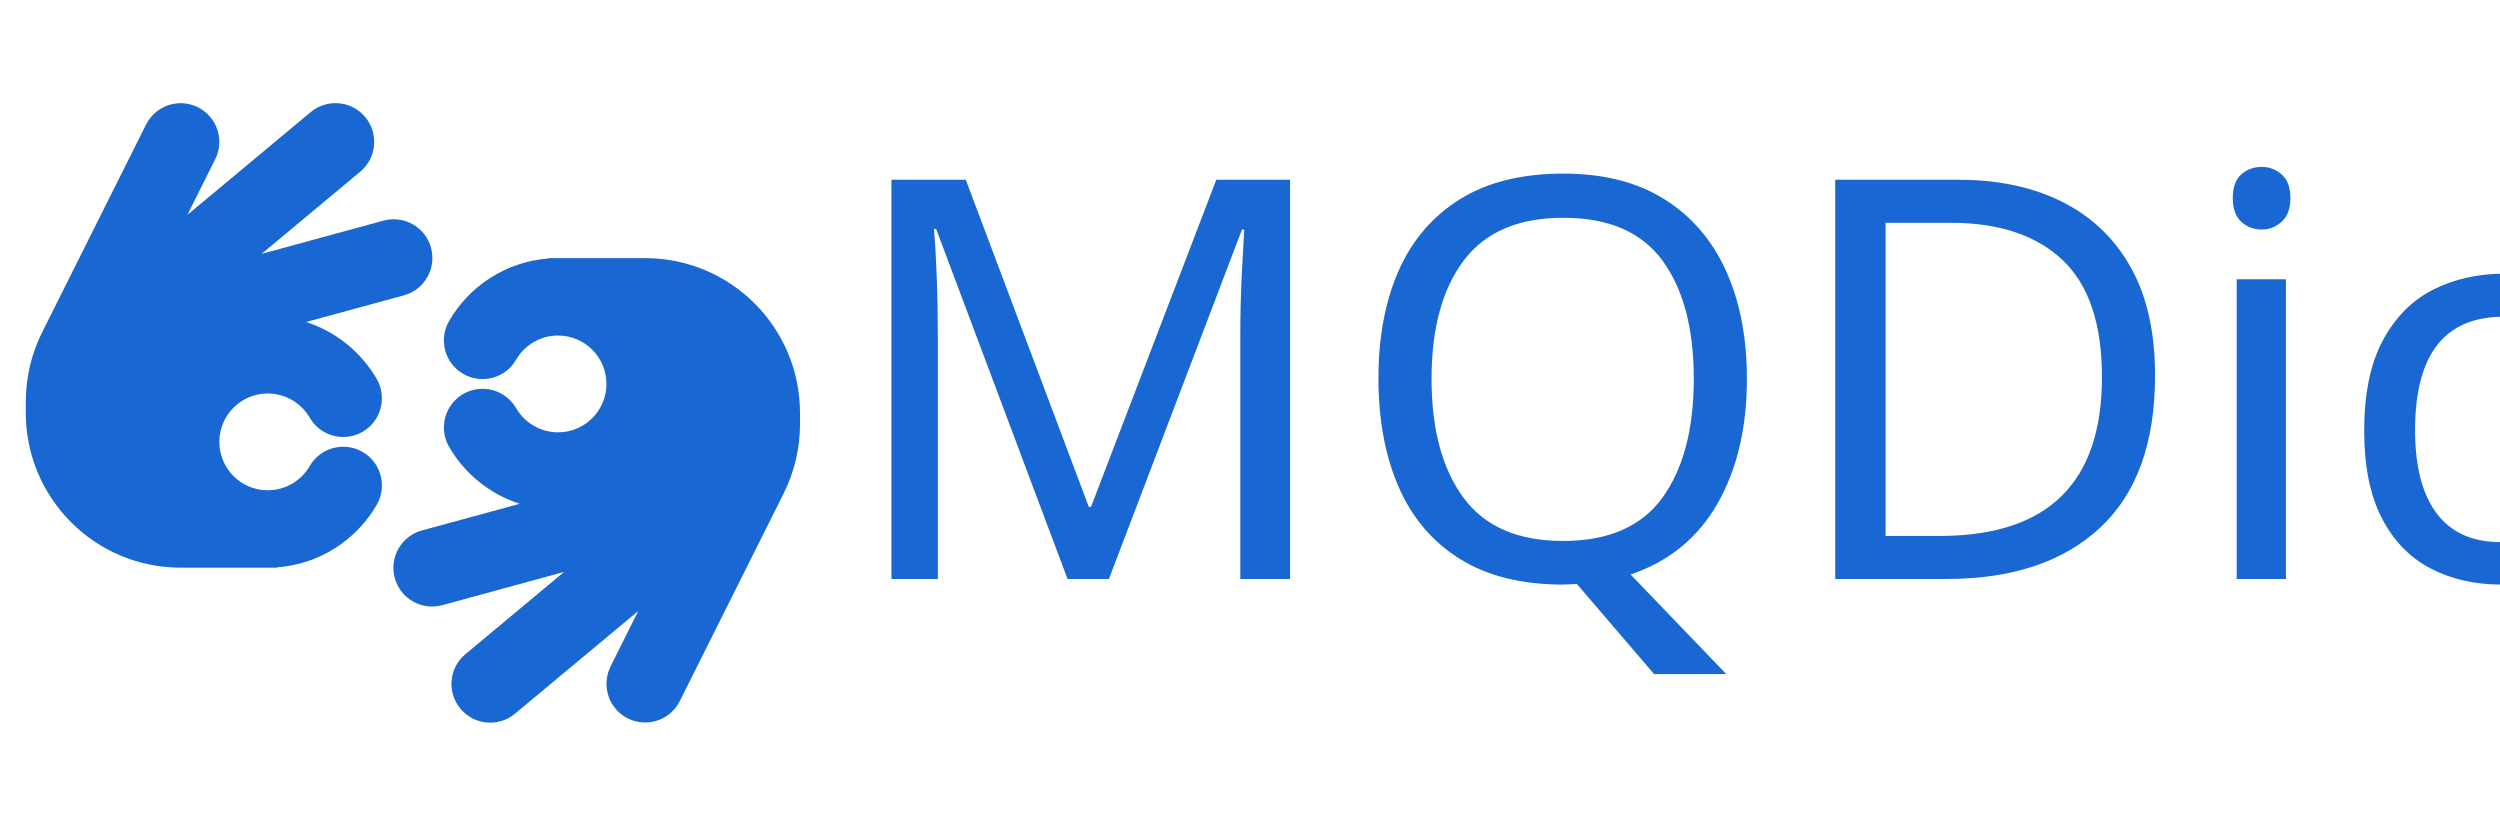
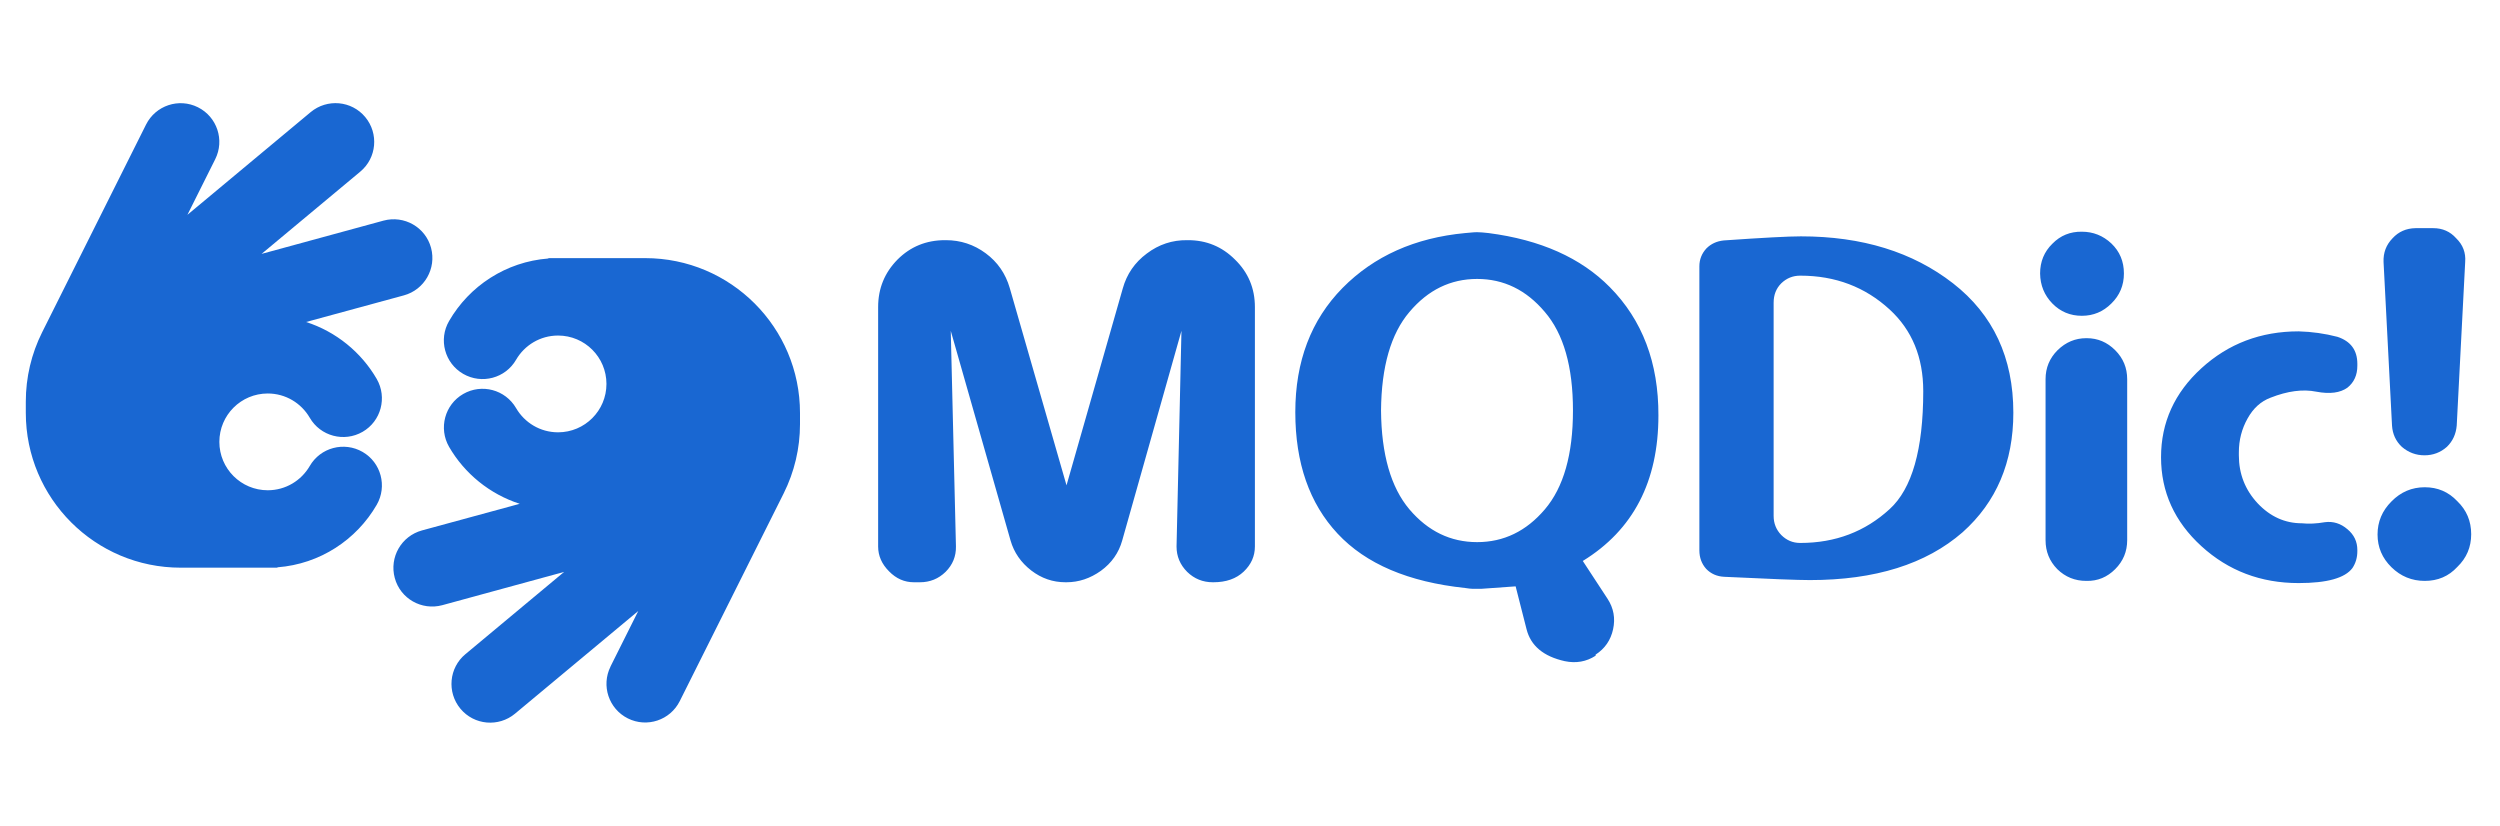
<svg xmlns="http://www.w3.org/2000/svg" height="512" width="1550" viewBox="0 0 2066.667 682.667" version="1.1" id="svg1">
  <defs id="defs1" />
  <path fill="#ff8c2e" d="m 177.933,131.583 c 7.9,-15.8 1.5,-35 -14.3,-42.9 -15.8,-7.9 -35,-1.5 -42.9,14.3 l -85.9,171.7 c -8.9,17.8 -13.5,37.4 -13.5,57.3 v 9.3 c 0,70.7 57.3,128 128,128 h 72 8 v -0.3 c 35.2,-2.7 65.4,-22.8 82.1,-51.7 8.8,-15.3 3.6,-34.9 -11.7,-43.7 -15.3,-8.8 -34.9,-3.6 -43.7,11.7 -7,12 -19.9,20 -34.7,20 -22.1,0 -40,-17.9 -40,-40 0,-22.1 17.9,-40 40,-40 14.8,0 27.7,8 34.7,20 8.8,15.3 28.4,20.5 43.7,11.7 15.3,-8.8 20.5,-28.4 11.7,-43.7 -12.8,-22.1 -33.6,-39.1 -58.4,-47.1 l 80.8,-22 c 17,-4.6 27.1,-22.2 22.5,-39.3 -4.6,-17.1 -22.2,-27.1 -39.3,-22.5 l -100.8,27.5 81.6,-68 c 13.6,-11.3 15.4,-31.5 4.1,-45.1 -11.3,-13.6 -31.5,-15.4 -45.1,-4.1 l -101.9,84.9 z m 326.8,419.4 c -7.9,15.8 -1.5,35 14.3,42.9 15.8,7.9 35,1.5 42.9,-14.3 l 85.9,-171.7 c 8.9,-17.8 13.5,-37.4 13.5,-57.2 v -9.3 c 0,-70.7 -57.3,-128 -128,-128 h -72 -8 v 0.3 c -35.2,2.7 -65.4,22.8 -82.1,51.7 -8.9,15.3 -3.6,34.9 11.7,43.7 15.3,8.8 34.9,3.6 43.7,-11.7 7,-12 19.9,-20 34.7,-20 22.1,0 40,17.9 40,40 0,22.1 -17.9,40 -40,40 -14.8,0 -27.7,-8 -34.7,-20 -8.9,-15.3 -28.4,-20.5 -43.7,-11.7 -15.3,8.8 -20.5,28.4 -11.7,43.7 12.8,22.1 33.6,39.1 58.4,47.1 l -80.8,22 c -17.1,4.7 -27.1,22.2 -22.5,39.3 4.6,17.1 22.2,27.1 39.3,22.5 l 100.7,-27.5 -81.6,68 c -13.6,11.3 -15.4,31.5 -4.1,45.1 11.3,13.6 31.5,15.4 45.1,4.1 l 101.9,-84.9 -23,46 z" id="path1" style="fill:#1967d2;fill-opacity:1" />
-   <text xml:space="preserve" style="font-size:53.333px;line-height:1.25;font-family:sans-serif;fill:#1967d2;fill-opacity:1;stroke-width:1.333" x="692.071" y="478.627" id="text1">
-     <tspan id="tspan1" style="font-style:normal;font-variant:normal;font-weight:normal;font-stretch:normal;font-size:462.222px;font-family:Dyuthi;-inkscape-font-specification:'Dyuthi, Normal';font-variant-ligatures:normal;font-variant-caps:normal;font-variant-numeric:normal;font-variant-east-asian:normal;fill:#1967d2;fill-opacity:1;stroke-width:1.333" x="692.071" y="478.627">MQDic!</tspan>
-   </text>
+   <path style="font-size:462.222px;line-height:1.25;font-family:Dyuthi;-inkscape-font-specification:'Dyuthi, Normal';fill:#1967d2;stroke-width:1.333" d="m 785.96,273.471 4.288,178.299 q 0.226,12.187 -8.576,20.99 -8.802,8.576 -21.215,8.576 h -4.965 q -11.736,0 -20.538,-9.028 -9.028,-9.028 -9.028,-20.538 V 253.835 q 0,-23.021 16.024,-39.271 16.024,-16.024 39.271,-16.024 h 0.677 q 18.281,0 32.951,10.833 14.67,10.833 19.861,28.663 l 46.944,163.177 46.493,-162.726 q 4.965,-17.83 19.861,-28.889 14.896,-11.285 33.403,-11.059 h 0.677 q 22.795,0 38.819,16.024 16.476,16.024 16.476,39.271 V 451.769 q 0,11.962 -9.254,20.764 -9.253,8.802 -25.052,8.802 h -0.451 q -12.413,0 -21.215,-8.576 -8.802,-8.802 -8.802,-20.99 l 4.062,-178.299 -48.976,173.333 q -4.288,15.347 -17.604,25.052 -13.316,9.479 -28.437,9.479 h -0.903 q -15.573,0 -28.212,-9.705 -12.865,-9.931 -17.153,-24.826 z m 355.694,65.903 q 0.451,54.392 23.472,81.701 23.021,27.083 55.972,27.083 32.951,0 55.972,-27.083 23.247,-27.309 23.247,-81.701 0,-54.392 -23.247,-81.476 -23.021,-27.309 -55.972,-27.309 -32.951,0 -55.972,27.309 -23.021,27.083 -23.472,81.476 z m 82.83,147.378 h -6.997 q -2.031,0 -6.319,-0.677 -70.417,-7.448 -105.399,-44.913 -34.983,-37.465 -34.983,-100.434 0,-62.969 39.045,-102.691 39.045,-39.497 101.337,-45.365 8.576,-0.903 11.059,-0.677 2.257,0 8.351,0.677 64.323,8.351 100.208,44.687 40.399,40.851 40.174,106.076 0,81.927 -62.517,120.295 l 20.538,31.372 q 7.448,11.51 4.514,25.052 -2.934,13.542 -14.444,20.99 v 0.903 q -11.51,7.448 -25.503,4.514 -26.406,-5.868 -31.597,-26.406 l -9.028,-35.434 z m 263.611,-37.917 q 0,0 0.226,0 43.333,0 73.802,-27.986 27.76,-25.278 27.76,-97.5 0,-41.979 -27.76,-67.483 -30.469,-27.986 -73.802,-27.986 0,0 -0.226,0 -9.028,0 -15.573,6.319 -6.319,6.319 -6.319,16.024 v 176.267 q 0,9.253 6.319,15.799 6.545,6.545 15.573,6.545 z m -63.194,-250.069 q 48.524,-3.385 63.871,-3.385 75.833,0 125.712,38.819 49.878,38.819 49.878,106.979 0,61.389 -41.979,98.854 -45.365,39.497 -126.163,39.497 -14.896,0 -70.868,-2.708 -9.028,-0.451 -14.896,-6.545 -5.642,-6.319 -5.642,-15.347 v -234.722 q 0,-8.576 5.868,-14.896 5.642,-5.642 14.219,-6.545 z m 299.722,281.441 q -13.993,0 -23.924,-9.705 -9.705,-9.931 -9.705,-23.924 V 313.419 q 0,-13.993 9.931,-23.924 10.156,-9.931 23.698,-9.931 h 0.451 q 13.542,0 23.472,9.931 9.931,9.931 9.931,23.924 v 133.16 q 0,13.993 -9.931,23.924 -9.931,9.931 -23.472,9.705 z m 31.146,-254.132 q 0,14.67 -10.382,24.826 -10.156,10.156 -24.375,10.156 -14.444,0 -24.375,-10.156 -9.931,-10.156 -10.156,-24.826 0,-14.67 10.156,-24.601 9.931,-10.156 24.375,-9.931 13.993,0 24.375,9.705 10.382,9.931 10.382,24.826 z m 192.969,228.628 q 0,0 0,0.903 0,7.899 -4.062,13.993 -9.253,12.413 -44.462,12.413 -46.944,0 -80.347,-30.469 -33.403,-30.469 -33.403,-73.576 0,-43.108 33.403,-73.576 33.403,-30.469 80.347,-30.469 16.476,0.451 32.048,4.514 16.476,5.417 16.476,22.344 v 1.58 q 0,11.51 -8.125,18.056 -9.028,6.545 -25.729,3.385 -16.701,-3.385 -37.917,4.965 -11.962,4.514 -18.958,17.153 -7.222,12.865 -7.222,27.986 v 2.483 q 0,23.021 15.573,39.722 15.573,16.476 36.562,16.476 8.576,0.903 18.958,-0.903 10.382,-1.354 18.733,5.868 8.125,6.771 8.125,17.153 z m 89.149,-238.108 q 0,0 -6.997,135.191 -0.903,10.608 -8.125,17.604 -7.899,6.997 -18.507,6.997 -10.608,0 -18.733,-6.997 -7.448,-6.997 -8.125,-17.604 l -6.997,-135.191 q -0.451,-11.51 7.448,-19.635 7.448,-8.125 18.958,-8.351 h 14.67 q 11.51,0 18.958,8.351 8.351,8.125 7.448,19.635 z m -6.545,252.101 q -10.608,11.51 -26.858,11.51 -16.024,0 -27.535,-11.285 -11.511,-11.285 -11.511,-27.083 0,-15.799 11.511,-27.309 11.51,-11.736 27.535,-11.736 16.024,0 26.858,11.51 11.51,11.059 11.51,27.309 0,16.024 -11.51,27.083 z" id="text1" aria-label="MQDic!" />
</svg>
